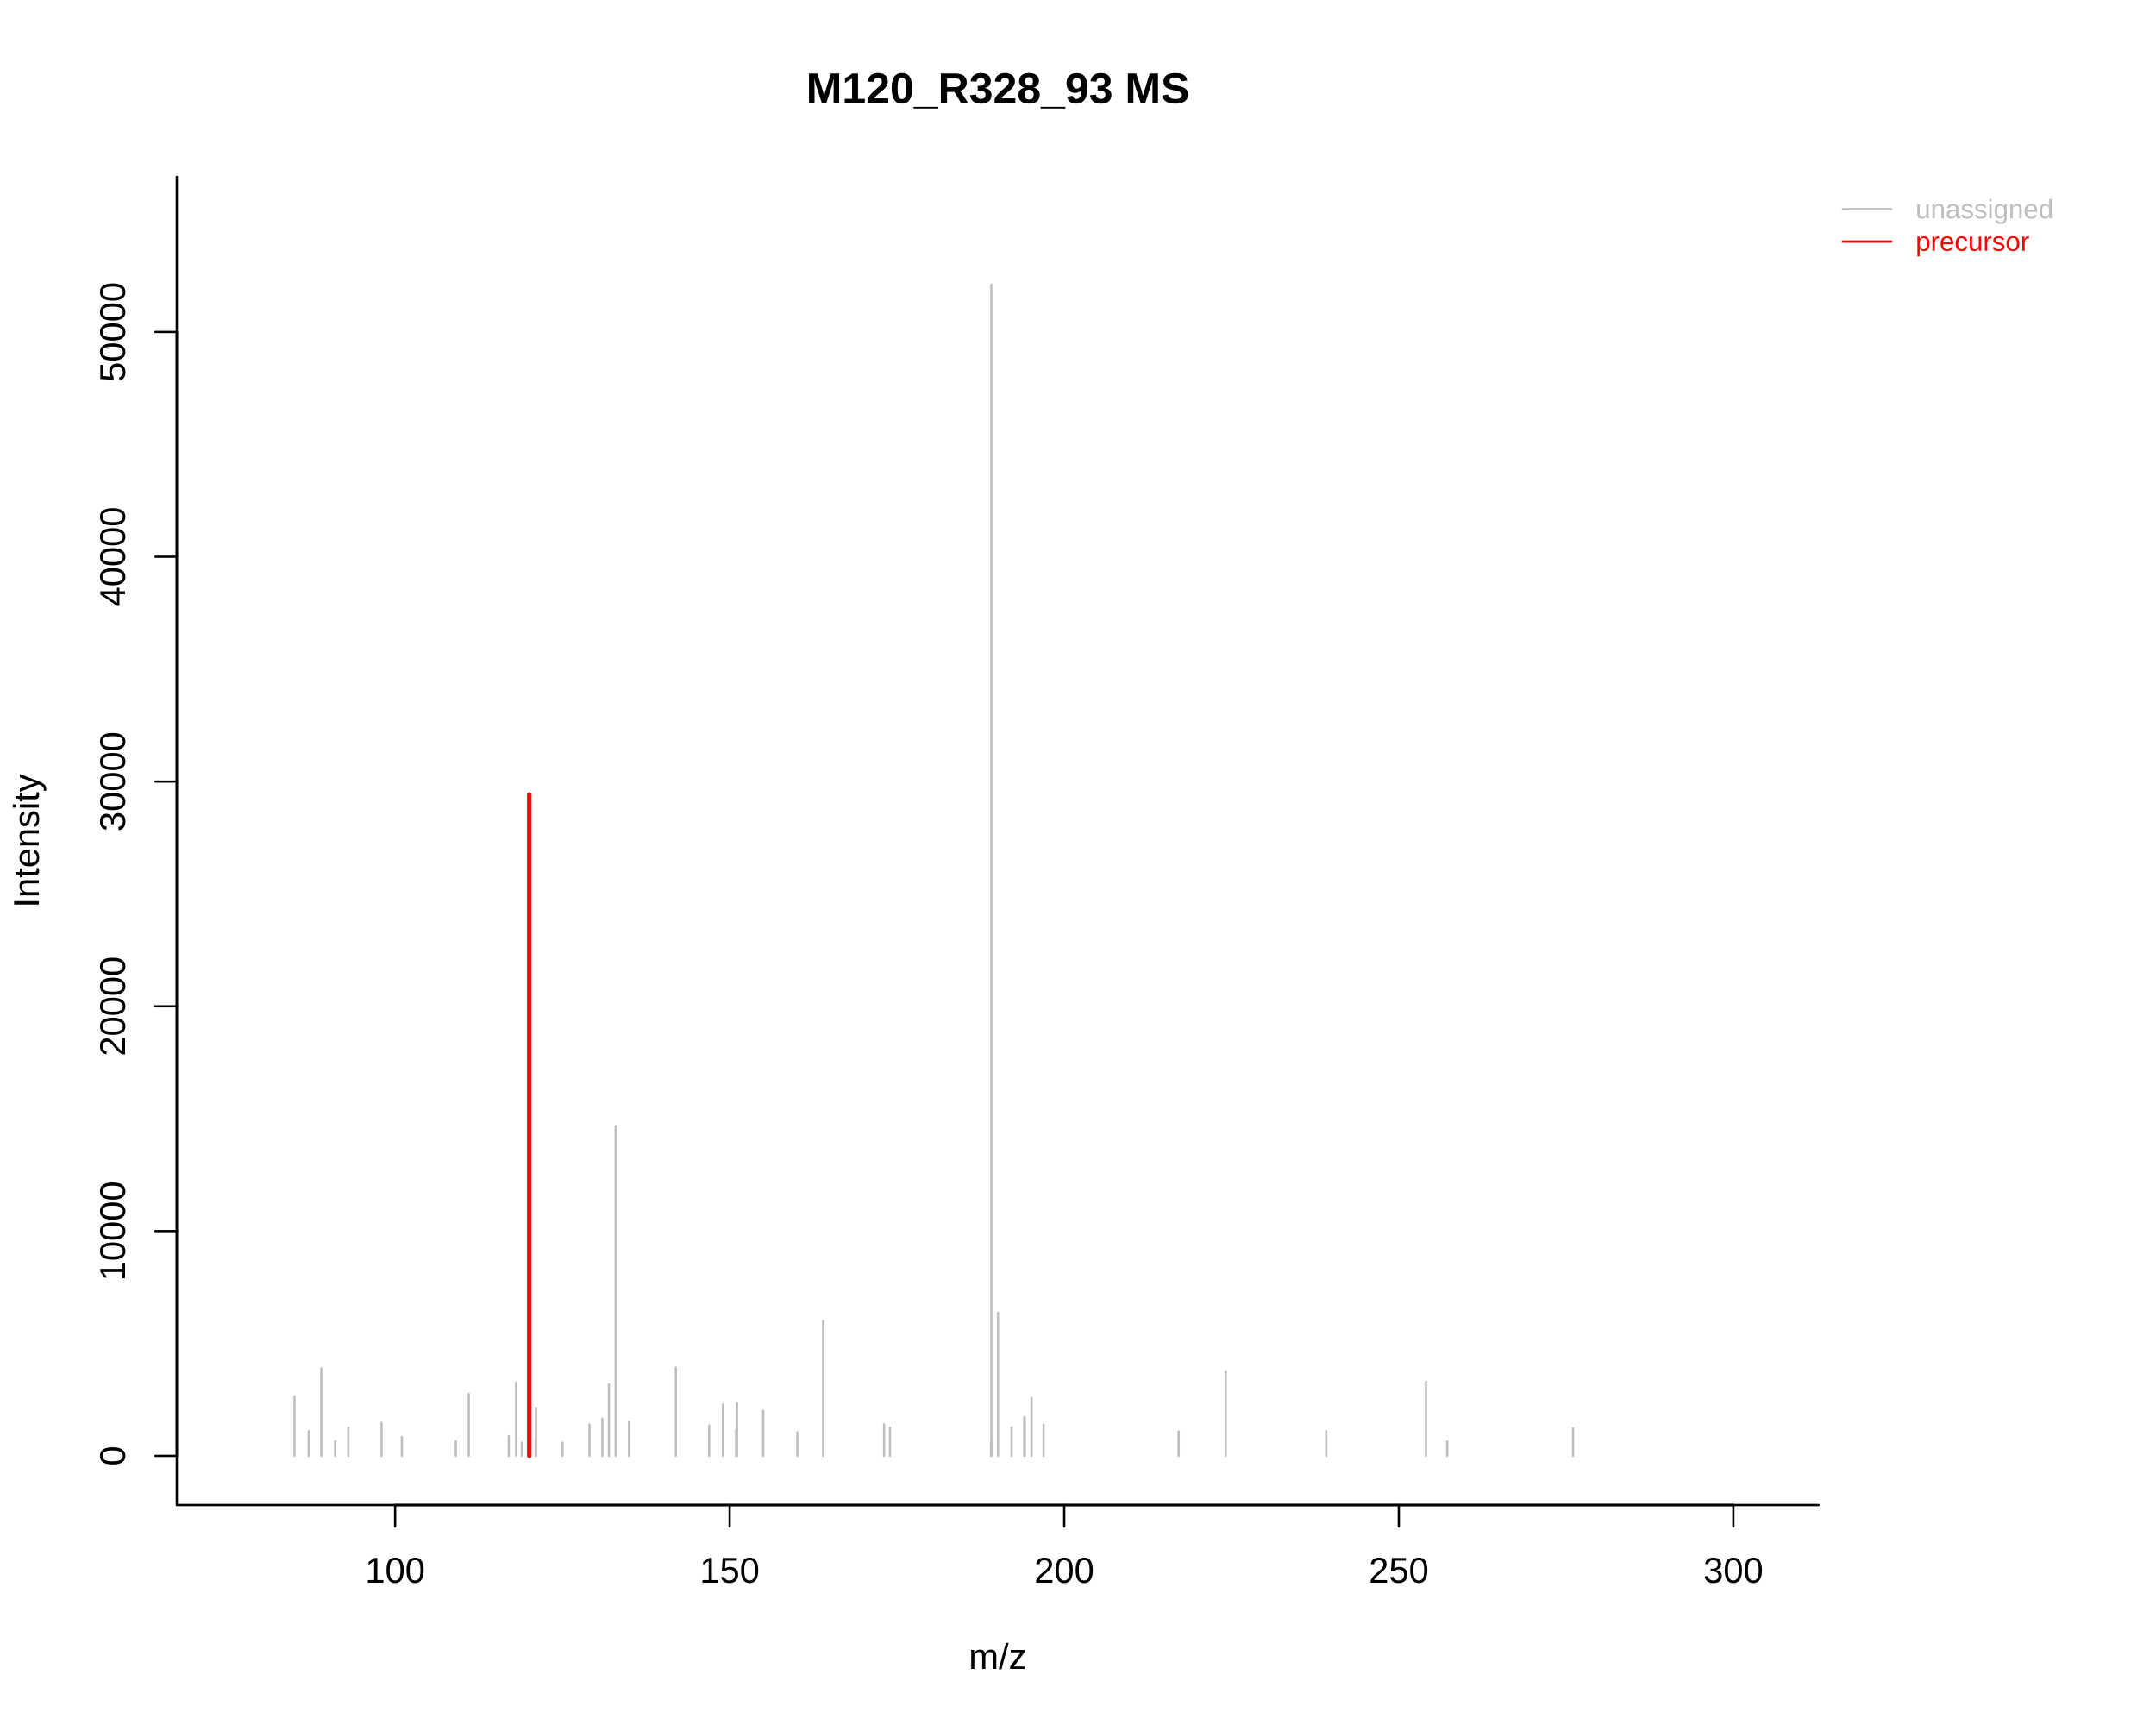
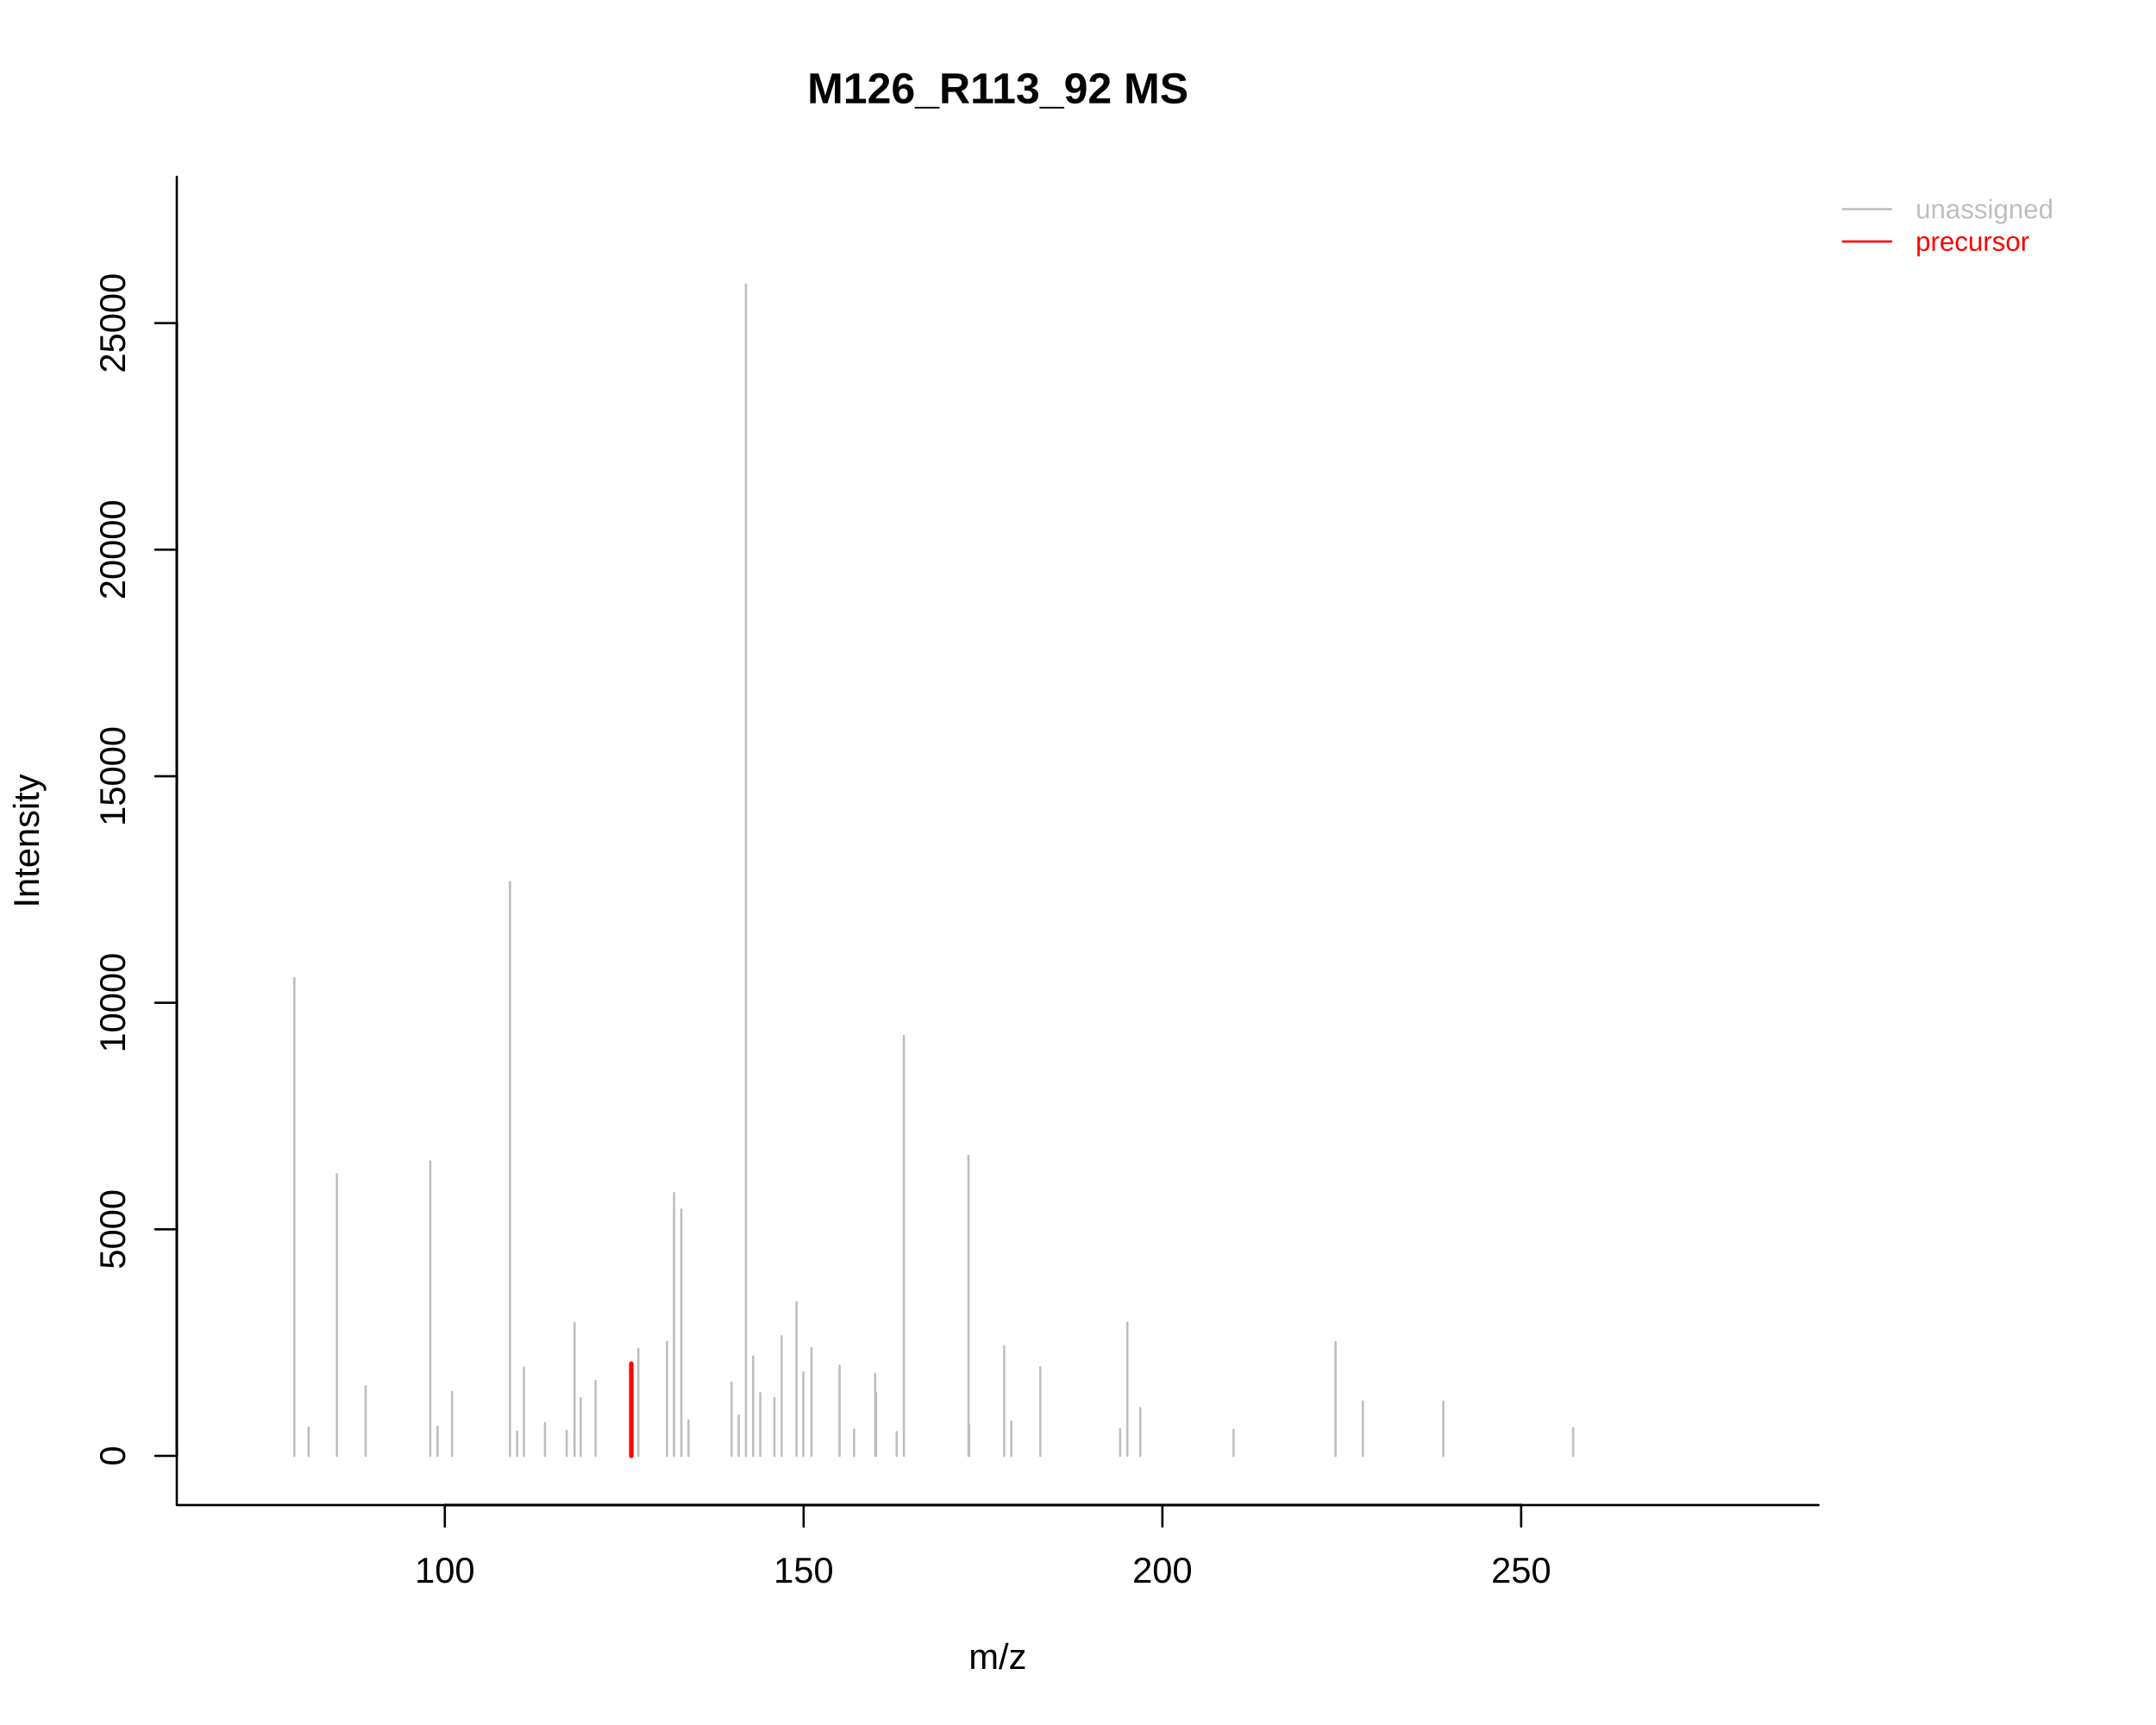
<svg xmlns="http://www.w3.org/2000/svg" viewBox="0 0 720.00 576.00">
  <defs>
    <style type="text/css">
    line, polyline, polygon, path, rect, circle {
      fill: none;
      stroke: #000000;
      stroke-linecap: round;
      stroke-linejoin: round;
      stroke-miterlimit: 10.00;
    }
  </style>
  </defs>
  <rect width="100%" height="100%" style="stroke: none; fill: #FFFFFF;" />
-   <line x1="131.94" y1="502.56" x2="578.86" y2="502.56" style="stroke-width: 0.75;" />
-   <line x1="131.94" y1="502.56" x2="131.94" y2="509.76" style="stroke-width: 0.75;" />
-   <line x1="243.67" y1="502.56" x2="243.67" y2="509.76" style="stroke-width: 0.75;" />
-   <line x1="355.40" y1="502.56" x2="355.40" y2="509.76" style="stroke-width: 0.75;" />
-   <line x1="467.13" y1="502.56" x2="467.13" y2="509.76" style="stroke-width: 0.75;" />
-   <line x1="578.86" y1="502.56" x2="578.86" y2="509.76" style="stroke-width: 0.75;" />
-   <text x="121.93" y="528.48" style="font-size: 12.00px; font-family: Liberation Sans;" textLength="20.02px" lengthAdjust="spacingAndGlyphs">100</text>
-   <text x="233.66" y="528.48" style="font-size: 12.00px; font-family: Liberation Sans;" textLength="20.02px" lengthAdjust="spacingAndGlyphs">150</text>
-   <text x="345.39" y="528.48" style="font-size: 12.00px; font-family: Liberation Sans;" textLength="20.02px" lengthAdjust="spacingAndGlyphs">200</text>
-   <text x="457.12" y="528.48" style="font-size: 12.00px; font-family: Liberation Sans;" textLength="20.02px" lengthAdjust="spacingAndGlyphs">250</text>
-   <text x="568.85" y="528.48" style="font-size: 12.00px; font-family: Liberation Sans;" textLength="20.02px" lengthAdjust="spacingAndGlyphs">300</text>
-   <line x1="59.04" y1="486.13" x2="59.04" y2="110.86" style="stroke-width: 0.75;" />
+   <line x1="148.55" y1="502.56" x2="507.99" y2="502.56" style="stroke-width: 0.75;" />
+   <line x1="148.55" y1="502.56" x2="148.55" y2="509.76" style="stroke-width: 0.75;" />
+   <line x1="268.37" y1="502.56" x2="268.37" y2="509.76" style="stroke-width: 0.75;" />
+   <line x1="388.18" y1="502.56" x2="388.18" y2="509.76" style="stroke-width: 0.75;" />
+   <line x1="507.99" y1="502.56" x2="507.99" y2="509.76" style="stroke-width: 0.75;" />
+   <text x="138.55" y="528.48" style="font-size: 12.00px; font-family: Liberation Sans;" textLength="20.02px" lengthAdjust="spacingAndGlyphs">100</text>
+   <text x="258.36" y="528.48" style="font-size: 12.00px; font-family: Liberation Sans;" textLength="20.02px" lengthAdjust="spacingAndGlyphs">150</text>
+   <text x="378.17" y="528.48" style="font-size: 12.00px; font-family: Liberation Sans;" textLength="20.02px" lengthAdjust="spacingAndGlyphs">200</text>
+   <text x="497.98" y="528.48" style="font-size: 12.00px; font-family: Liberation Sans;" textLength="20.02px" lengthAdjust="spacingAndGlyphs">250</text>
+   <line x1="59.04" y1="486.13" x2="59.04" y2="107.90" style="stroke-width: 0.75;" />
  <line x1="59.04" y1="486.13" x2="51.84" y2="486.13" style="stroke-width: 0.75;" />
-   <line x1="59.04" y1="411.08" x2="51.84" y2="411.08" style="stroke-width: 0.75;" />
-   <line x1="59.04" y1="336.02" x2="51.84" y2="336.02" style="stroke-width: 0.75;" />
-   <line x1="59.04" y1="260.97" x2="51.84" y2="260.97" style="stroke-width: 0.75;" />
-   <line x1="59.04" y1="185.91" x2="51.84" y2="185.91" style="stroke-width: 0.75;" />
-   <line x1="59.04" y1="110.86" x2="51.84" y2="110.86" style="stroke-width: 0.75;" />
+   <line x1="59.04" y1="410.49" x2="51.84" y2="410.49" style="stroke-width: 0.75;" />
+   <line x1="59.04" y1="334.84" x2="51.84" y2="334.84" style="stroke-width: 0.75;" />
+   <line x1="59.04" y1="259.20" x2="51.84" y2="259.20" style="stroke-width: 0.75;" />
+   <line x1="59.04" y1="183.55" x2="51.84" y2="183.55" style="stroke-width: 0.75;" />
+   <line x1="59.04" y1="107.90" x2="51.84" y2="107.90" style="stroke-width: 0.75;" />
  <text transform="translate(41.76,489.47) rotate(-90)" style="font-size: 12.00px; font-family: Liberation Sans;" textLength="6.67px" lengthAdjust="spacingAndGlyphs">0</text>
-   <text transform="translate(41.76,427.76) rotate(-90)" style="font-size: 12.00px; font-family: Liberation Sans;" textLength="33.36px" lengthAdjust="spacingAndGlyphs">10000</text>
-   <text transform="translate(41.76,352.70) rotate(-90)" style="font-size: 12.00px; font-family: Liberation Sans;" textLength="33.36px" lengthAdjust="spacingAndGlyphs">20000</text>
-   <text transform="translate(41.76,277.65) rotate(-90)" style="font-size: 12.00px; font-family: Liberation Sans;" textLength="33.36px" lengthAdjust="spacingAndGlyphs">30000</text>
-   <text transform="translate(41.76,202.59) rotate(-90)" style="font-size: 12.00px; font-family: Liberation Sans;" textLength="33.36px" lengthAdjust="spacingAndGlyphs">40000</text>
-   <text transform="translate(41.76,127.54) rotate(-90)" style="font-size: 12.00px; font-family: Liberation Sans;" textLength="33.36px" lengthAdjust="spacingAndGlyphs">50000</text>
+   <text transform="translate(41.76,423.83) rotate(-90)" style="font-size: 12.00px; font-family: Liberation Sans;" textLength="26.69px" lengthAdjust="spacingAndGlyphs">5000</text>
+   <text transform="translate(41.76,351.52) rotate(-90)" style="font-size: 12.00px; font-family: Liberation Sans;" textLength="33.36px" lengthAdjust="spacingAndGlyphs">10000</text>
+   <text transform="translate(41.76,275.88) rotate(-90)" style="font-size: 12.00px; font-family: Liberation Sans;" textLength="33.36px" lengthAdjust="spacingAndGlyphs">15000</text>
+   <text transform="translate(41.76,200.23) rotate(-90)" style="font-size: 12.00px; font-family: Liberation Sans;" textLength="33.36px" lengthAdjust="spacingAndGlyphs">20000</text>
+   <text transform="translate(41.76,124.58) rotate(-90)" style="font-size: 12.00px; font-family: Liberation Sans;" textLength="33.36px" lengthAdjust="spacingAndGlyphs">25000</text>
  <polyline points="59.04,59.04 59.04,502.56 607.31,502.56 " style="stroke-width: 0.75;" />
  <defs>
    <clipPath id="cpMC4wMHw2MzcuNTV8NTc2LjAwfDAuMDA=">
      <rect x="0.00" y="0.00" width="637.55" height="576.00" />
    </clipPath>
  </defs>
  <g clip-path="url(#cpMC4wMHw2MzcuNTV8NTc2LjAwfDAuMDA=)">
-     <text x="269.20" y="34.47" style="font-size: 14.40px; font-weight: bold; font-family: Liberation Sans;" textLength="127.95px" lengthAdjust="spacingAndGlyphs">M120_R328_93 MS</text>
+     <text x="269.60" y="34.47" style="font-size: 14.40px; font-weight: bold; font-family: Liberation Sans;" textLength="127.16px" lengthAdjust="spacingAndGlyphs">M126_R113_92 MS</text>
  </g>
  <g clip-path="url(#cpMC4wMHw2MzcuNTV8NTc2LjAwfDAuMDA=)">
    <text x="323.51" y="557.28" style="font-size: 12.00px; font-family: Liberation Sans;" textLength="19.33px" lengthAdjust="spacingAndGlyphs">m/z</text>
  </g>
  <g clip-path="url(#cpMC4wMHw2MzcuNTV8NTc2LjAwfDAuMDA=)">
    <text transform="translate(12.96,303.14) rotate(-90)" style="font-size: 12.00px; font-family: Liberation Sans;" textLength="44.67px" lengthAdjust="spacingAndGlyphs">Intensity</text>
  </g>
  <defs>
    <clipPath id="cpNTkuMDR8NjA3LjMxfDUwMi41Nnw1OS4wNA==">
      <rect x="59.04" y="59.04" width="548.27" height="443.52" />
    </clipPath>
  </defs>
-   <line x1="98.33" y1="486.13" x2="98.33" y2="466.29" style="stroke-width: 0.75; stroke: #BEBEBE;" clip-path="url(#cpNTkuMDR8NjA3LjMxfDUwMi41Nnw1OS4wNA==)" />
-   <line x1="103.07" y1="486.13" x2="103.07" y2="477.87" style="stroke-width: 0.75; stroke: #BEBEBE;" clip-path="url(#cpNTkuMDR8NjA3LjMxfDUwMi41Nnw1OS4wNA==)" />
-   <line x1="107.29" y1="486.13" x2="107.29" y2="456.85" style="stroke-width: 0.75; stroke: #BEBEBE;" clip-path="url(#cpNTkuMDR8NjA3LjMxfDUwMi41Nnw1OS4wNA==)" />
-   <line x1="111.95" y1="486.13" x2="111.95" y2="481.19" style="stroke-width: 0.75; stroke: #BEBEBE;" clip-path="url(#cpNTkuMDR8NjA3LjMxfDUwMi41Nnw1OS4wNA==)" />
-   <line x1="116.30" y1="486.13" x2="116.30" y2="476.74" style="stroke-width: 0.75; stroke: #BEBEBE;" clip-path="url(#cpNTkuMDR8NjA3LjMxfDUwMi41Nnw1OS4wNA==)" />
-   <line x1="127.40" y1="486.13" x2="127.40" y2="475.10" style="stroke-width: 0.75; stroke: #BEBEBE;" clip-path="url(#cpNTkuMDR8NjA3LjMxfDUwMi41Nnw1OS4wNA==)" />
-   <line x1="134.19" y1="486.13" x2="134.19" y2="479.86" style="stroke-width: 0.75; stroke: #BEBEBE;" clip-path="url(#cpNTkuMDR8NjA3LjMxfDUwMi41Nnw1OS4wNA==)" />
-   <line x1="152.22" y1="486.13" x2="152.22" y2="481.20" style="stroke-width: 0.75; stroke: #BEBEBE;" clip-path="url(#cpNTkuMDR8NjA3LjMxfDUwMi41Nnw1OS4wNA==)" />
-   <line x1="156.54" y1="486.13" x2="156.54" y2="465.43" style="stroke-width: 0.75; stroke: #BEBEBE;" clip-path="url(#cpNTkuMDR8NjA3LjMxfDUwMi41Nnw1OS4wNA==)" />
-   <line x1="169.90" y1="486.13" x2="169.90" y2="479.59" style="stroke-width: 0.75; stroke: #BEBEBE;" clip-path="url(#cpNTkuMDR8NjA3LjMxfDUwMi41Nnw1OS4wNA==)" />
-   <line x1="172.36" y1="486.13" x2="172.36" y2="461.63" style="stroke-width: 0.75; stroke: #BEBEBE;" clip-path="url(#cpNTkuMDR8NjA3LjMxfDUwMi41Nnw1OS4wNA==)" />
-   <line x1="174.27" y1="486.13" x2="174.27" y2="481.70" style="stroke-width: 0.75; stroke: #BEBEBE;" clip-path="url(#cpNTkuMDR8NjA3LjMxfDUwMi41Nnw1OS4wNA==)" />
-   <line x1="176.76" y1="486.13" x2="176.76" y2="265.33" style="stroke-width: 1.50; stroke: #FF0000;" clip-path="url(#cpNTkuMDR8NjA3LjMxfDUwMi41Nnw1OS4wNA==)" />
-   <line x1="178.88" y1="486.13" x2="178.88" y2="480.10" style="stroke-width: 0.75; stroke: #BEBEBE;" clip-path="url(#cpNTkuMDR8NjA3LjMxfDUwMi41Nnw1OS4wNA==)" />
-   <line x1="179.00" y1="486.13" x2="179.00" y2="470.08" style="stroke-width: 0.75; stroke: #BEBEBE;" clip-path="url(#cpNTkuMDR8NjA3LjMxfDUwMi41Nnw1OS4wNA==)" />
-   <line x1="187.86" y1="486.13" x2="187.86" y2="481.62" style="stroke-width: 0.75; stroke: #BEBEBE;" clip-path="url(#cpNTkuMDR8NjA3LjMxfDUwMi41Nnw1OS4wNA==)" />
-   <line x1="196.86" y1="486.13" x2="196.86" y2="475.64" style="stroke-width: 0.75; stroke: #BEBEBE;" clip-path="url(#cpNTkuMDR8NjA3LjMxfDUwMi41Nnw1OS4wNA==)" />
-   <line x1="201.13" y1="486.13" x2="201.13" y2="473.68" style="stroke-width: 0.75; stroke: #BEBEBE;" clip-path="url(#cpNTkuMDR8NjA3LjMxfDUwMi41Nnw1OS4wNA==)" />
-   <line x1="203.34" y1="486.13" x2="203.34" y2="462.23" style="stroke-width: 0.75; stroke: #BEBEBE;" clip-path="url(#cpNTkuMDR8NjA3LjMxfDUwMi41Nnw1OS4wNA==)" />
-   <line x1="205.59" y1="486.13" x2="205.59" y2="376.02" style="stroke-width: 0.75; stroke: #BEBEBE;" clip-path="url(#cpNTkuMDR8NjA3LjMxfDUwMi41Nnw1OS4wNA==)" />
-   <line x1="210.06" y1="486.13" x2="210.06" y2="474.70" style="stroke-width: 0.75; stroke: #BEBEBE;" clip-path="url(#cpNTkuMDR8NjA3LjMxfDUwMi41Nnw1OS4wNA==)" />
-   <line x1="225.70" y1="486.13" x2="225.70" y2="456.67" style="stroke-width: 0.75; stroke: #BEBEBE;" clip-path="url(#cpNTkuMDR8NjA3LjMxfDUwMi41Nnw1OS4wNA==)" />
-   <line x1="236.83" y1="486.13" x2="236.83" y2="475.96" style="stroke-width: 0.75; stroke: #BEBEBE;" clip-path="url(#cpNTkuMDR8NjA3LjMxfDUwMi41Nnw1OS4wNA==)" />
-   <line x1="241.44" y1="486.13" x2="241.44" y2="468.96" style="stroke-width: 0.75; stroke: #BEBEBE;" clip-path="url(#cpNTkuMDR8NjA3LjMxfDUwMi41Nnw1OS4wNA==)" />
-   <line x1="245.83" y1="486.13" x2="245.83" y2="477.49" style="stroke-width: 0.75; stroke: #BEBEBE;" clip-path="url(#cpNTkuMDR8NjA3LjMxfDUwMi41Nnw1OS4wNA==)" />
-   <line x1="246.12" y1="486.13" x2="246.12" y2="468.51" style="stroke-width: 0.75; stroke: #BEBEBE;" clip-path="url(#cpNTkuMDR8NjA3LjMxfDUwMi41Nnw1OS4wNA==)" />
-   <line x1="254.88" y1="486.13" x2="254.88" y2="471.07" style="stroke-width: 0.75; stroke: #BEBEBE;" clip-path="url(#cpNTkuMDR8NjA3LjMxfDUwMi41Nnw1OS4wNA==)" />
-   <line x1="266.27" y1="486.13" x2="266.27" y2="478.27" style="stroke-width: 0.75; stroke: #BEBEBE;" clip-path="url(#cpNTkuMDR8NjA3LjMxfDUwMi41Nnw1OS4wNA==)" />
-   <line x1="274.90" y1="486.13" x2="274.90" y2="441.07" style="stroke-width: 0.75; stroke: #BEBEBE;" clip-path="url(#cpNTkuMDR8NjA3LjMxfDUwMi41Nnw1OS4wNA==)" />
-   <line x1="295.24" y1="486.13" x2="295.24" y2="475.64" style="stroke-width: 0.75; stroke: #BEBEBE;" clip-path="url(#cpNTkuMDR8NjA3LjMxfDUwMi41Nnw1OS4wNA==)" />
-   <line x1="297.21" y1="486.13" x2="297.21" y2="476.74" style="stroke-width: 0.75; stroke: #BEBEBE;" clip-path="url(#cpNTkuMDR8NjA3LjMxfDUwMi41Nnw1OS4wNA==)" />
-   <line x1="330.97" y1="486.13" x2="330.97" y2="481.22" style="stroke-width: 0.75; stroke: #BEBEBE;" clip-path="url(#cpNTkuMDR8NjA3LjMxfDUwMi41Nnw1OS4wNA==)" />
-   <line x1="331.05" y1="486.13" x2="331.05" y2="95.02" style="stroke-width: 0.75; stroke: #BEBEBE;" clip-path="url(#cpNTkuMDR8NjA3LjMxfDUwMi41Nnw1OS4wNA==)" />
-   <line x1="333.29" y1="486.13" x2="333.29" y2="438.32" style="stroke-width: 0.75; stroke: #BEBEBE;" clip-path="url(#cpNTkuMDR8NjA3LjMxfDUwMi41Nnw1OS4wNA==)" />
-   <line x1="337.83" y1="486.13" x2="337.83" y2="476.57" style="stroke-width: 0.75; stroke: #BEBEBE;" clip-path="url(#cpNTkuMDR8NjA3LjMxfDUwMi41Nnw1OS4wNA==)" />
-   <line x1="342.05" y1="486.13" x2="342.05" y2="473.18" style="stroke-width: 0.75; stroke: #BEBEBE;" clip-path="url(#cpNTkuMDR8NjA3LjMxfDUwMi41Nnw1OS4wNA==)" />
-   <line x1="342.25" y1="486.13" x2="342.25" y2="473.53" style="stroke-width: 0.75; stroke: #BEBEBE;" clip-path="url(#cpNTkuMDR8NjA3LjMxfDUwMi41Nnw1OS4wNA==)" />
-   <line x1="344.50" y1="486.13" x2="344.50" y2="466.77" style="stroke-width: 0.75; stroke: #BEBEBE;" clip-path="url(#cpNTkuMDR8NjA3LjMxfDUwMi41Nnw1OS4wNA==)" />
-   <line x1="348.52" y1="486.13" x2="348.52" y2="475.77" style="stroke-width: 0.75; stroke: #BEBEBE;" clip-path="url(#cpNTkuMDR8NjA3LjMxfDUwMi41Nnw1OS4wNA==)" />
-   <line x1="393.62" y1="486.13" x2="393.62" y2="477.95" style="stroke-width: 0.75; stroke: #BEBEBE;" clip-path="url(#cpNTkuMDR8NjA3LjMxfDUwMi41Nnw1OS4wNA==)" />
-   <line x1="409.32" y1="486.13" x2="409.32" y2="457.93" style="stroke-width: 0.75; stroke: #BEBEBE;" clip-path="url(#cpNTkuMDR8NjA3LjMxfDUwMi41Nnw1OS4wNA==)" />
-   <line x1="442.88" y1="486.13" x2="442.88" y2="477.79" style="stroke-width: 0.75; stroke: #BEBEBE;" clip-path="url(#cpNTkuMDR8NjA3LjMxfDUwMi41Nnw1OS4wNA==)" />
-   <line x1="476.20" y1="486.13" x2="476.20" y2="461.34" style="stroke-width: 0.75; stroke: #BEBEBE;" clip-path="url(#cpNTkuMDR8NjA3LjMxfDUwMi41Nnw1OS4wNA==)" />
-   <line x1="483.32" y1="486.13" x2="483.32" y2="481.30" style="stroke-width: 0.75; stroke: #BEBEBE;" clip-path="url(#cpNTkuMDR8NjA3LjMxfDUwMi41Nnw1OS4wNA==)" />
-   <line x1="525.32" y1="486.13" x2="525.32" y2="476.94" style="stroke-width: 0.75; stroke: #BEBEBE;" clip-path="url(#cpNTkuMDR8NjA3LjMxfDUwMi41Nnw1OS4wNA==)" />
+   <line x1="98.28" y1="486.13" x2="98.28" y2="326.54" style="stroke-width: 0.75; stroke: #BEBEBE;" clip-path="url(#cpNTkuMDR8NjA3LjMxfDUwMi41Nnw1OS4wNA==)" />
+   <line x1="103.06" y1="486.13" x2="103.06" y2="476.66" style="stroke-width: 0.75; stroke: #BEBEBE;" clip-path="url(#cpNTkuMDR8NjA3LjMxfDUwMi41Nnw1OS4wNA==)" />
+   <line x1="112.51" y1="486.13" x2="112.51" y2="392.14" style="stroke-width: 0.75; stroke: #BEBEBE;" clip-path="url(#cpNTkuMDR8NjA3LjMxfDUwMi41Nnw1OS4wNA==)" />
+   <line x1="122.12" y1="486.13" x2="122.12" y2="462.88" style="stroke-width: 0.75; stroke: #BEBEBE;" clip-path="url(#cpNTkuMDR8NjA3LjMxfDUwMi41Nnw1OS4wNA==)" />
+   <line x1="143.69" y1="486.13" x2="143.69" y2="387.80" style="stroke-width: 0.75; stroke: #BEBEBE;" clip-path="url(#cpNTkuMDR8NjA3LjMxfDUwMi41Nnw1OS4wNA==)" />
+   <line x1="146.12" y1="486.13" x2="146.12" y2="476.36" style="stroke-width: 0.75; stroke: #BEBEBE;" clip-path="url(#cpNTkuMDR8NjA3LjMxfDUwMi41Nnw1OS4wNA==)" />
+   <line x1="150.96" y1="486.13" x2="150.96" y2="464.83" style="stroke-width: 0.75; stroke: #BEBEBE;" clip-path="url(#cpNTkuMDR8NjA3LjMxfDUwMi41Nnw1OS4wNA==)" />
+   <line x1="170.30" y1="486.13" x2="170.30" y2="294.52" style="stroke-width: 0.75; stroke: #BEBEBE;" clip-path="url(#cpNTkuMDR8NjA3LjMxfDUwMi41Nnw1OS4wNA==)" />
+   <line x1="172.71" y1="486.13" x2="172.71" y2="478.06" style="stroke-width: 0.75; stroke: #BEBEBE;" clip-path="url(#cpNTkuMDR8NjA3LjMxfDUwMi41Nnw1OS4wNA==)" />
+   <line x1="174.94" y1="486.13" x2="174.94" y2="456.71" style="stroke-width: 0.75; stroke: #BEBEBE;" clip-path="url(#cpNTkuMDR8NjA3LjMxfDUwMi41Nnw1OS4wNA==)" />
+   <line x1="182.01" y1="486.13" x2="182.01" y2="475.22" style="stroke-width: 0.75; stroke: #BEBEBE;" clip-path="url(#cpNTkuMDR8NjA3LjMxfDUwMi41Nnw1OS4wNA==)" />
+   <line x1="189.25" y1="486.13" x2="189.25" y2="477.74" style="stroke-width: 0.75; stroke: #BEBEBE;" clip-path="url(#cpNTkuMDR8NjA3LjMxfDUwMi41Nnw1OS4wNA==)" />
+   <line x1="191.89" y1="486.13" x2="191.89" y2="441.82" style="stroke-width: 0.75; stroke: #BEBEBE;" clip-path="url(#cpNTkuMDR8NjA3LjMxfDUwMi41Nnw1OS4wNA==)" />
+   <line x1="193.94" y1="486.13" x2="193.94" y2="466.90" style="stroke-width: 0.75; stroke: #BEBEBE;" clip-path="url(#cpNTkuMDR8NjA3LjMxfDUwMi41Nnw1OS4wNA==)" />
+   <line x1="198.89" y1="486.13" x2="198.89" y2="461.15" style="stroke-width: 0.75; stroke: #BEBEBE;" clip-path="url(#cpNTkuMDR8NjA3LjMxfDUwMi41Nnw1OS4wNA==)" />
+   <line x1="210.82" y1="486.13" x2="210.82" y2="455.34" style="stroke-width: 1.50; stroke: #FF0000;" clip-path="url(#cpNTkuMDR8NjA3LjMxfDUwMi41Nnw1OS4wNA==)" />
+   <line x1="213.18" y1="486.13" x2="213.18" y2="450.37" style="stroke-width: 0.75; stroke: #BEBEBE;" clip-path="url(#cpNTkuMDR8NjA3LjMxfDUwMi41Nnw1OS4wNA==)" />
+   <line x1="222.75" y1="486.13" x2="222.75" y2="448.01" style="stroke-width: 0.75; stroke: #BEBEBE;" clip-path="url(#cpNTkuMDR8NjA3LjMxfDUwMi41Nnw1OS4wNA==)" />
+   <line x1="225.11" y1="486.13" x2="225.11" y2="398.38" style="stroke-width: 0.75; stroke: #BEBEBE;" clip-path="url(#cpNTkuMDR8NjA3LjMxfDUwMi41Nnw1OS4wNA==)" />
+   <line x1="227.53" y1="486.13" x2="227.53" y2="403.86" style="stroke-width: 0.75; stroke: #BEBEBE;" clip-path="url(#cpNTkuMDR8NjA3LjMxfDUwMi41Nnw1OS4wNA==)" />
+   <line x1="229.94" y1="486.13" x2="229.94" y2="474.27" style="stroke-width: 0.75; stroke: #BEBEBE;" clip-path="url(#cpNTkuMDR8NjA3LjMxfDUwMi41Nnw1OS4wNA==)" />
+   <line x1="244.32" y1="486.13" x2="244.32" y2="461.64" style="stroke-width: 0.75; stroke: #BEBEBE;" clip-path="url(#cpNTkuMDR8NjA3LjMxfDUwMi41Nnw1OS4wNA==)" />
+   <line x1="246.71" y1="486.13" x2="246.71" y2="472.73" style="stroke-width: 0.75; stroke: #BEBEBE;" clip-path="url(#cpNTkuMDR8NjA3LjMxfDUwMi41Nnw1OS4wNA==)" />
+   <line x1="249.10" y1="486.13" x2="249.10" y2="95.02" style="stroke-width: 0.75; stroke: #BEBEBE;" clip-path="url(#cpNTkuMDR8NjA3LjMxfDUwMi41Nnw1OS4wNA==)" />
+   <line x1="251.51" y1="486.13" x2="251.51" y2="452.95" style="stroke-width: 0.75; stroke: #BEBEBE;" clip-path="url(#cpNTkuMDR8NjA3LjMxfDUwMi41Nnw1OS4wNA==)" />
+   <line x1="253.89" y1="486.13" x2="253.89" y2="465.19" style="stroke-width: 0.75; stroke: #BEBEBE;" clip-path="url(#cpNTkuMDR8NjA3LjMxfDUwMi41Nnw1OS4wNA==)" />
+   <line x1="258.61" y1="486.13" x2="258.61" y2="466.89" style="stroke-width: 0.75; stroke: #BEBEBE;" clip-path="url(#cpNTkuMDR8NjA3LjMxfDUwMi41Nnw1OS4wNA==)" />
+   <line x1="261.03" y1="486.13" x2="261.03" y2="446.21" style="stroke-width: 0.75; stroke: #BEBEBE;" clip-path="url(#cpNTkuMDR8NjA3LjMxfDUwMi41Nnw1OS4wNA==)" />
+   <line x1="265.98" y1="486.13" x2="265.98" y2="434.79" style="stroke-width: 0.75; stroke: #BEBEBE;" clip-path="url(#cpNTkuMDR8NjA3LjMxfDUwMi41Nnw1OS4wNA==)" />
+   <line x1="268.27" y1="486.13" x2="268.27" y2="458.27" style="stroke-width: 0.75; stroke: #BEBEBE;" clip-path="url(#cpNTkuMDR8NjA3LjMxfDUwMi41Nnw1OS4wNA==)" />
+   <line x1="270.99" y1="486.13" x2="270.99" y2="450.14" style="stroke-width: 0.75; stroke: #BEBEBE;" clip-path="url(#cpNTkuMDR8NjA3LjMxfDUwMi41Nnw1OS4wNA==)" />
+   <line x1="280.39" y1="486.13" x2="280.39" y2="455.97" style="stroke-width: 0.75; stroke: #BEBEBE;" clip-path="url(#cpNTkuMDR8NjA3LjMxfDUwMi41Nnw1OS4wNA==)" />
+   <line x1="285.22" y1="486.13" x2="285.22" y2="477.37" style="stroke-width: 0.75; stroke: #BEBEBE;" clip-path="url(#cpNTkuMDR8NjA3LjMxfDUwMi41Nnw1OS4wNA==)" />
+   <line x1="292.26" y1="486.13" x2="292.26" y2="458.73" style="stroke-width: 0.75; stroke: #BEBEBE;" clip-path="url(#cpNTkuMDR8NjA3LjMxfDUwMi41Nnw1OS4wNA==)" />
+   <line x1="292.60" y1="486.13" x2="292.60" y2="465.16" style="stroke-width: 0.75; stroke: #BEBEBE;" clip-path="url(#cpNTkuMDR8NjA3LjMxfDUwMi41Nnw1OS4wNA==)" />
+   <line x1="299.45" y1="486.13" x2="299.45" y2="478.21" style="stroke-width: 0.75; stroke: #BEBEBE;" clip-path="url(#cpNTkuMDR8NjA3LjMxfDUwMi41Nnw1OS4wNA==)" />
+   <line x1="301.86" y1="486.13" x2="301.86" y2="345.90" style="stroke-width: 0.75; stroke: #BEBEBE;" clip-path="url(#cpNTkuMDR8NjA3LjMxfDUwMi41Nnw1OS4wNA==)" />
+   <line x1="323.43" y1="486.13" x2="323.43" y2="385.95" style="stroke-width: 0.75; stroke: #BEBEBE;" clip-path="url(#cpNTkuMDR8NjA3LjMxfDUwMi41Nnw1OS4wNA==)" />
+   <line x1="323.67" y1="486.13" x2="323.67" y2="475.75" style="stroke-width: 0.75; stroke: #BEBEBE;" clip-path="url(#cpNTkuMDR8NjA3LjMxfDUwMi41Nnw1OS4wNA==)" />
+   <line x1="335.36" y1="486.13" x2="335.36" y2="449.54" style="stroke-width: 0.75; stroke: #BEBEBE;" clip-path="url(#cpNTkuMDR8NjA3LjMxfDUwMi41Nnw1OS4wNA==)" />
+   <line x1="337.73" y1="486.13" x2="337.73" y2="474.66" style="stroke-width: 0.75; stroke: #BEBEBE;" clip-path="url(#cpNTkuMDR8NjA3LjMxfDUwMi41Nnw1OS4wNA==)" />
+   <line x1="347.41" y1="486.13" x2="347.41" y2="456.58" style="stroke-width: 0.75; stroke: #BEBEBE;" clip-path="url(#cpNTkuMDR8NjA3LjMxfDUwMi41Nnw1OS4wNA==)" />
+   <line x1="374.08" y1="486.13" x2="374.08" y2="477.21" style="stroke-width: 0.75; stroke: #BEBEBE;" clip-path="url(#cpNTkuMDR8NjA3LjMxfDUwMi41Nnw1OS4wNA==)" />
+   <line x1="376.49" y1="486.13" x2="376.49" y2="441.61" style="stroke-width: 0.75; stroke: #BEBEBE;" clip-path="url(#cpNTkuMDR8NjA3LjMxfDUwMi41Nnw1OS4wNA==)" />
+   <line x1="380.80" y1="486.13" x2="380.80" y2="470.14" style="stroke-width: 0.75; stroke: #BEBEBE;" clip-path="url(#cpNTkuMDR8NjA3LjMxfDUwMi41Nnw1OS4wNA==)" />
+   <line x1="411.97" y1="486.13" x2="411.97" y2="477.41" style="stroke-width: 0.75; stroke: #BEBEBE;" clip-path="url(#cpNTkuMDR8NjA3LjMxfDUwMi41Nnw1OS4wNA==)" />
+   <line x1="446.00" y1="486.13" x2="446.00" y2="448.12" style="stroke-width: 0.75; stroke: #BEBEBE;" clip-path="url(#cpNTkuMDR8NjA3LjMxfDUwMi41Nnw1OS4wNA==)" />
+   <line x1="455.13" y1="486.13" x2="455.13" y2="467.94" style="stroke-width: 0.75; stroke: #BEBEBE;" clip-path="url(#cpNTkuMDR8NjA3LjMxfDUwMi41Nnw1OS4wNA==)" />
+   <line x1="481.99" y1="486.13" x2="481.99" y2="468.00" style="stroke-width: 0.75; stroke: #BEBEBE;" clip-path="url(#cpNTkuMDR8NjA3LjMxfDUwMi41Nnw1OS4wNA==)" />
+   <line x1="525.36" y1="486.13" x2="525.36" y2="476.87" style="stroke-width: 0.75; stroke: #BEBEBE;" clip-path="url(#cpNTkuMDR8NjA3LjMxfDUwMi41Nnw1OS4wNA==)" />
  <defs>
    <clipPath id="cpMC4wMHw3MjAuMDB8NTc2LjAwfDAuMDA=">
      <rect x="0.00" y="0.00" width="720.00" height="576.00" />
    </clipPath>
  </defs>
  <line x1="615.41" y1="69.84" x2="631.61" y2="69.84" style="stroke-width: 0.75; stroke: #BEBEBE;" clip-path="url(#cpMC4wMHw3MjAuMDB8NTc2LjAwfDAuMDA=)" />
  <line x1="615.41" y1="80.64" x2="631.61" y2="80.64" style="stroke-width: 0.75; stroke: #FF0000;" clip-path="url(#cpMC4wMHw3MjAuMDB8NTc2LjAwfDAuMDA=)" />
  <g clip-path="url(#cpMC4wMHw3MjAuMDB8NTc2LjAwfDAuMDA=)">
    <text x="639.71" y="72.93" style="font-size: 9.00px; fill: #BEBEBE; font-family: Liberation Sans;" textLength="46.00px" lengthAdjust="spacingAndGlyphs">unassigned</text>
  </g>
  <g clip-path="url(#cpMC4wMHw3MjAuMDB8NTc2LjAwfDAuMDA=)">
    <text x="639.71" y="83.73" style="font-size: 9.00px; fill: #FF0000; font-family: Liberation Sans;" textLength="38.00px" lengthAdjust="spacingAndGlyphs">precursor</text>
  </g>
</svg>
